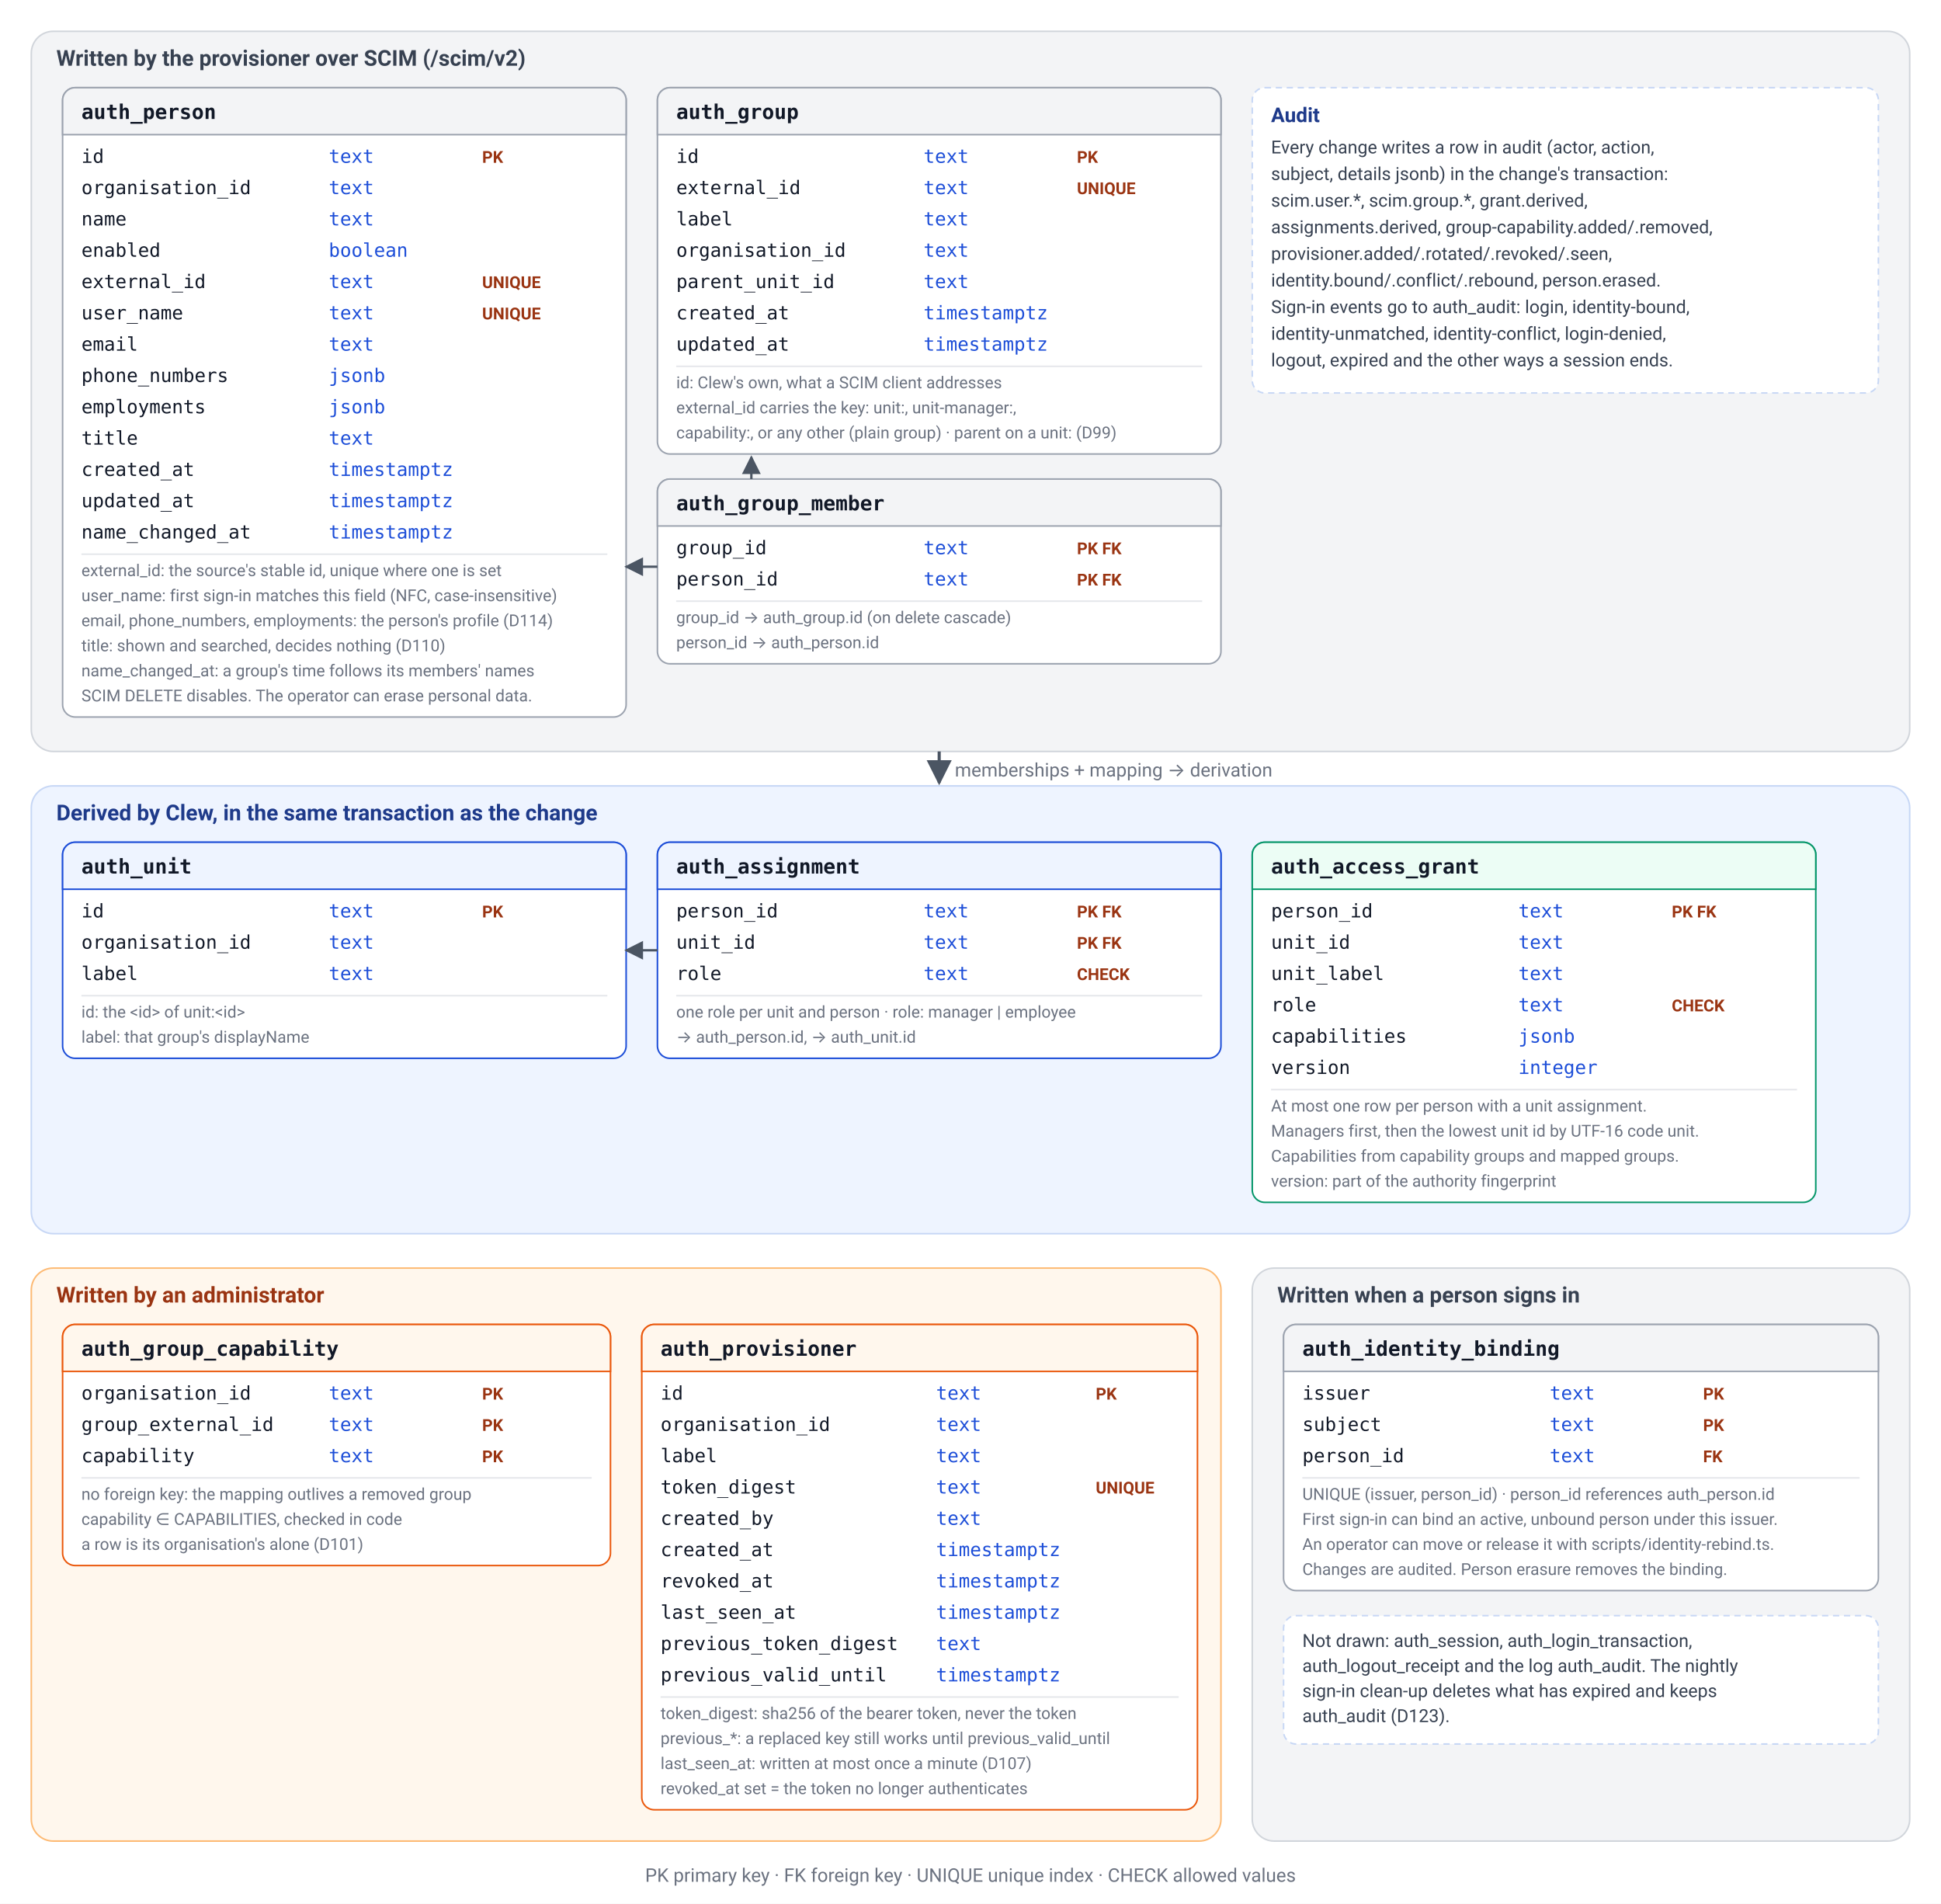
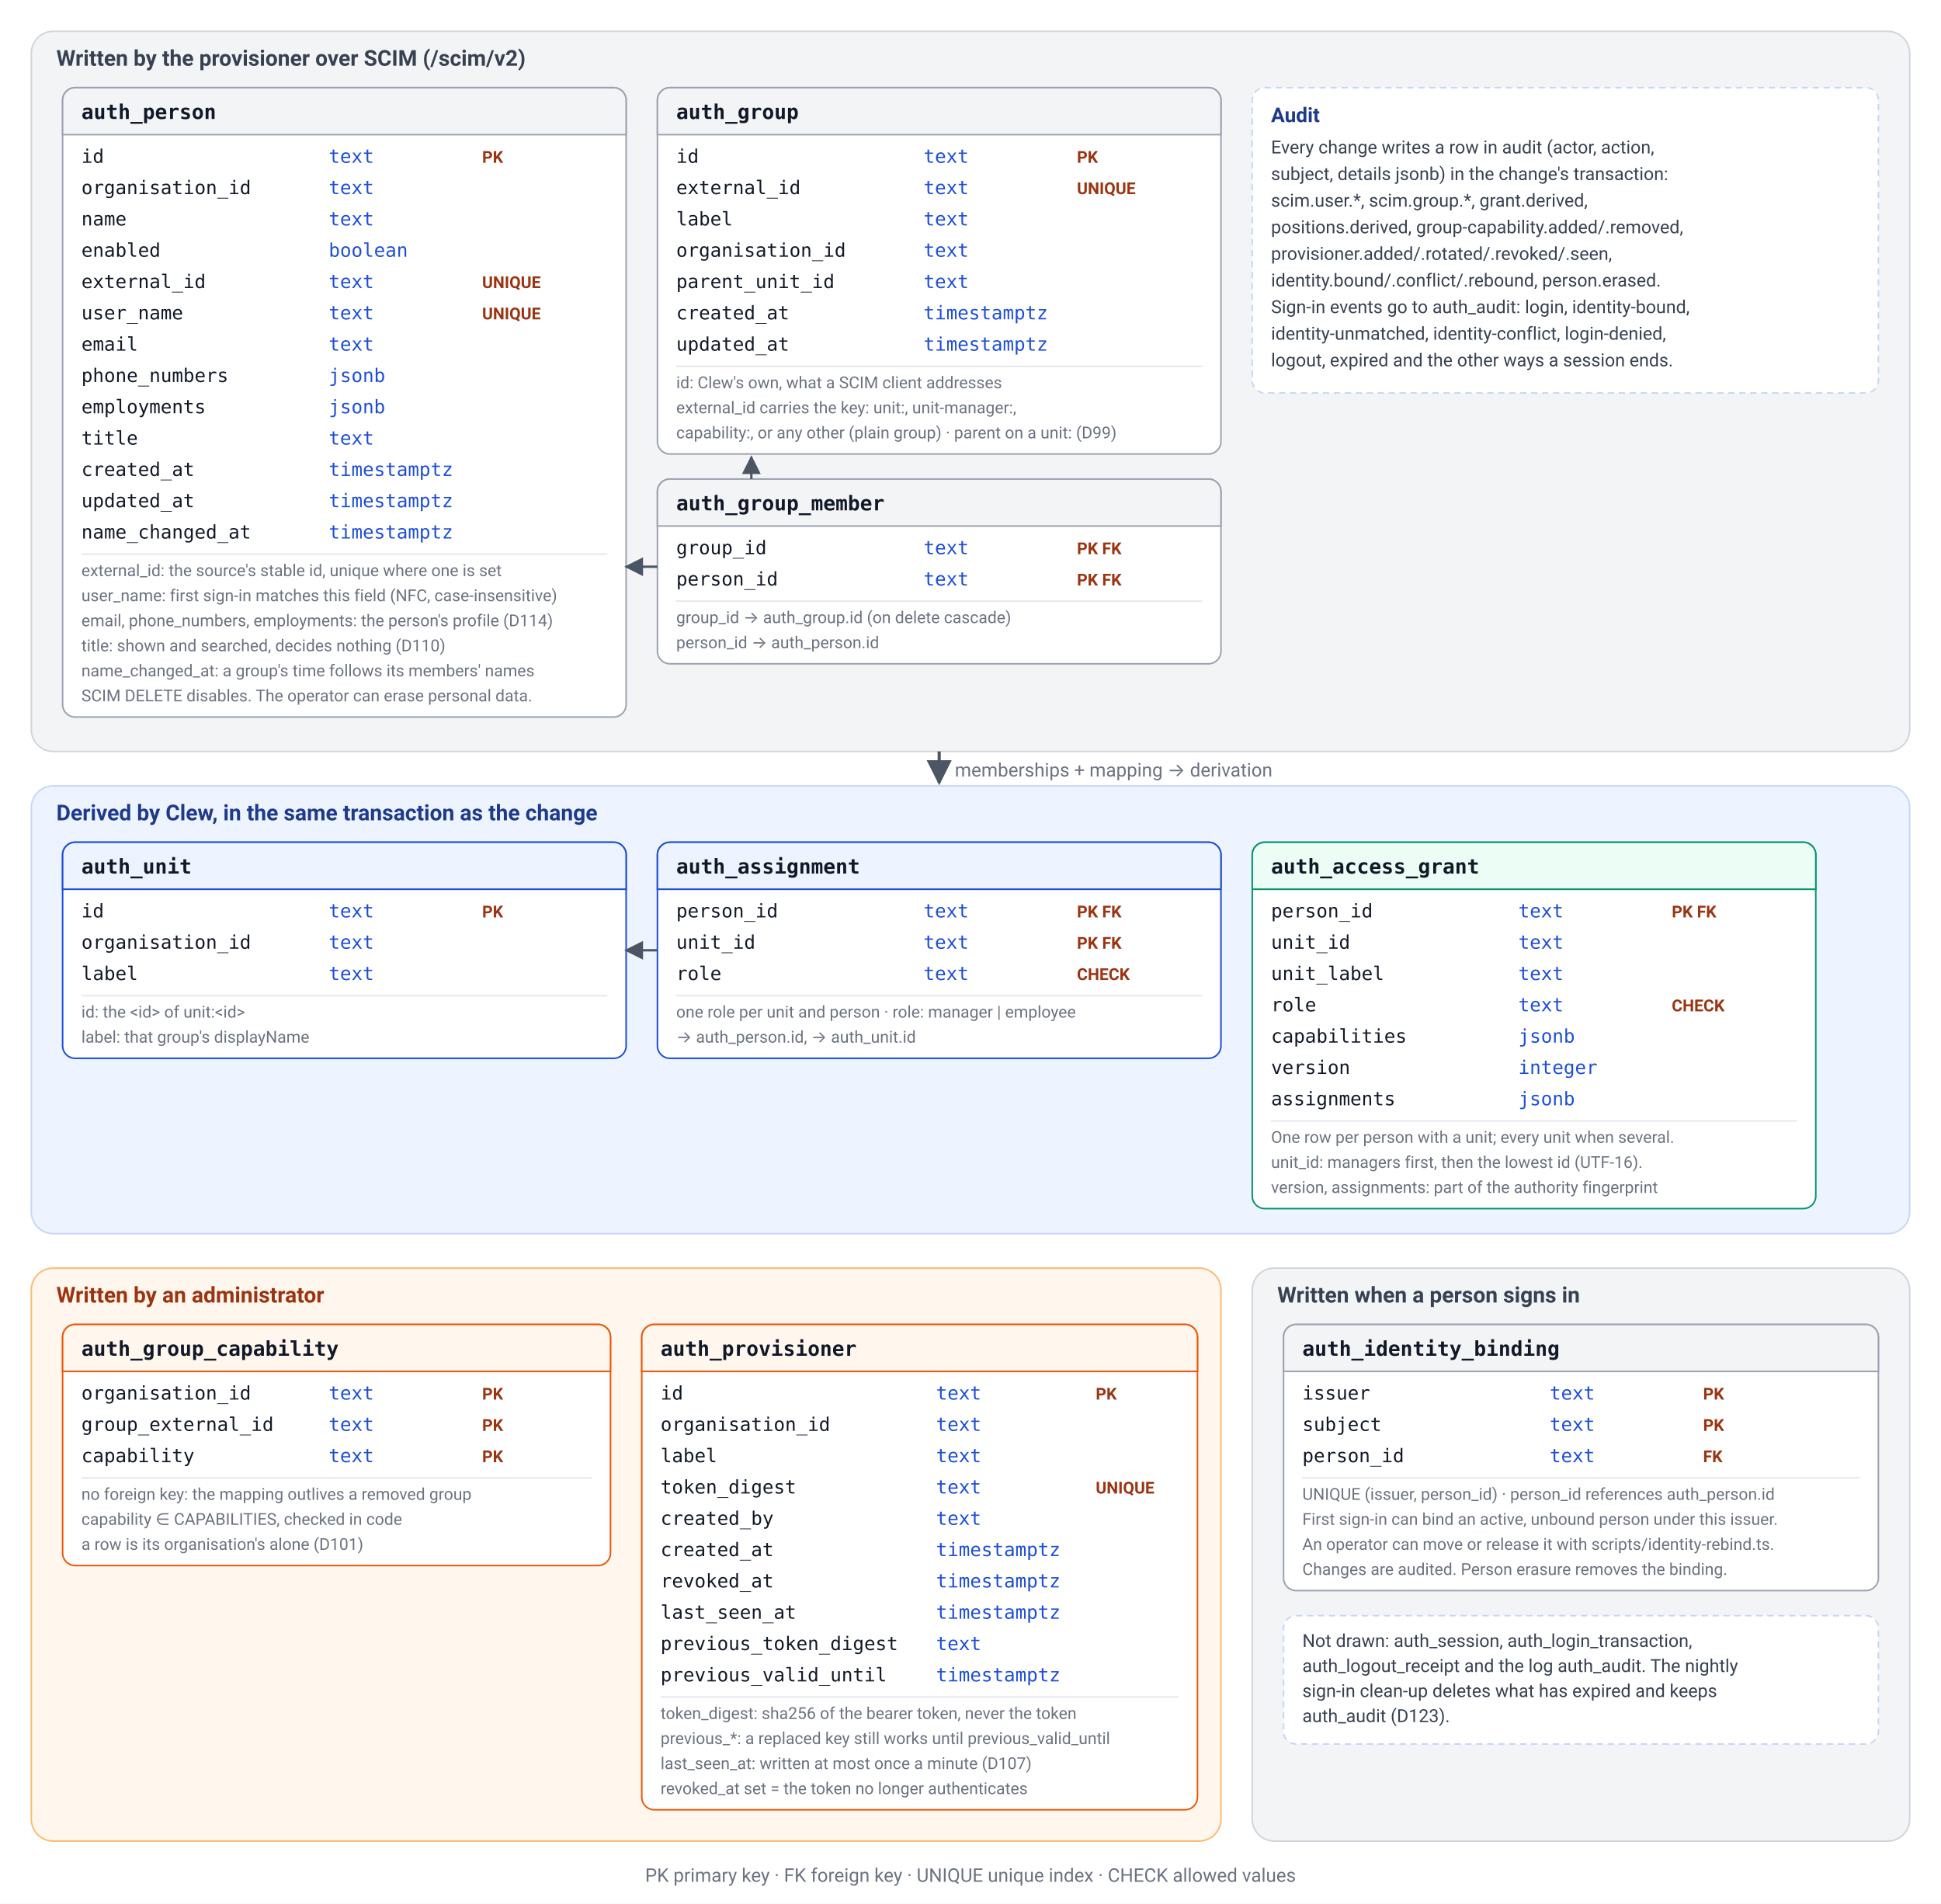
<svg xmlns="http://www.w3.org/2000/svg" width="1240" height="1216" viewBox="0 0 1240 1216" font-family="system-ui, -apple-system, Segoe UI, Roboto, sans-serif" font-size="13">
  <defs>
    <marker id="a" viewBox="0 0 10 10" refX="9" refY="5" markerWidth="8" markerHeight="8" orient="auto-start-reverse">
      <path d="M 0 0 L 10 5 L 0 10 z" fill="#4b5563" />
    </marker>
  </defs>
  <rect width="1240" height="1216" fill="#ffffff" />
  <rect x="20" y="20" width="1200" height="460" rx="14" fill="#f3f4f6" stroke="#d1d5db" />
  <text x="36" y="42" font-weight="600" font-size="14" fill="#374151">Written by the provisioner over SCIM (/scim/v2)</text>
  <rect x="40" y="56" width="360" height="402" rx="8" fill="#ffffff" stroke="#9ca3af" />
  <path d="M 48 56 H 392 a 8 8 0 0 1 8 8 V 86 H 40 V 64 a 8 8 0 0 1 8 -8 Z" fill="#f3f4f6" stroke="#9ca3af" />
  <text x="52" y="76" font-family="ui-monospace, SFMono-Regular, Menlo, monospace" font-weight="600" font-size="13" fill="#111827">auth_person</text>
  <text x="52" y="104" font-family="ui-monospace, SFMono-Regular, Menlo, monospace" font-size="12" fill="#111827">id</text>
  <text x="210" y="104" font-family="ui-monospace, SFMono-Regular, Menlo, monospace" font-size="12" fill="#1d4ed8">text</text>
  <text x="308" y="104" font-weight="600" font-size="10.5" fill="#9a3412">PK</text>
  <text x="52" y="124" font-family="ui-monospace, SFMono-Regular, Menlo, monospace" font-size="12" fill="#111827">organisation_id</text>
  <text x="210" y="124" font-family="ui-monospace, SFMono-Regular, Menlo, monospace" font-size="12" fill="#1d4ed8">text</text>
  <text x="52" y="144" font-family="ui-monospace, SFMono-Regular, Menlo, monospace" font-size="12" fill="#111827">name</text>
  <text x="210" y="144" font-family="ui-monospace, SFMono-Regular, Menlo, monospace" font-size="12" fill="#1d4ed8">text</text>
  <text x="52" y="164" font-family="ui-monospace, SFMono-Regular, Menlo, monospace" font-size="12" fill="#111827">enabled</text>
  <text x="210" y="164" font-family="ui-monospace, SFMono-Regular, Menlo, monospace" font-size="12" fill="#1d4ed8">boolean</text>
  <text x="52" y="184" font-family="ui-monospace, SFMono-Regular, Menlo, monospace" font-size="12" fill="#111827">external_id</text>
  <text x="210" y="184" font-family="ui-monospace, SFMono-Regular, Menlo, monospace" font-size="12" fill="#1d4ed8">text</text>
  <text x="308" y="184" font-weight="600" font-size="10.5" fill="#9a3412">UNIQUE</text>
  <text x="52" y="204" font-family="ui-monospace, SFMono-Regular, Menlo, monospace" font-size="12" fill="#111827">user_name</text>
  <text x="210" y="204" font-family="ui-monospace, SFMono-Regular, Menlo, monospace" font-size="12" fill="#1d4ed8">text</text>
  <text x="308" y="204" font-weight="600" font-size="10.5" fill="#9a3412">UNIQUE</text>
  <text x="52" y="224" font-family="ui-monospace, SFMono-Regular, Menlo, monospace" font-size="12" fill="#111827">email</text>
  <text x="210" y="224" font-family="ui-monospace, SFMono-Regular, Menlo, monospace" font-size="12" fill="#1d4ed8">text</text>
  <text x="52" y="244" font-family="ui-monospace, SFMono-Regular, Menlo, monospace" font-size="12" fill="#111827">phone_numbers</text>
  <text x="210" y="244" font-family="ui-monospace, SFMono-Regular, Menlo, monospace" font-size="12" fill="#1d4ed8">jsonb</text>
  <text x="52" y="264" font-family="ui-monospace, SFMono-Regular, Menlo, monospace" font-size="12" fill="#111827">employments</text>
  <text x="210" y="264" font-family="ui-monospace, SFMono-Regular, Menlo, monospace" font-size="12" fill="#1d4ed8">jsonb</text>
  <text x="52" y="284" font-family="ui-monospace, SFMono-Regular, Menlo, monospace" font-size="12" fill="#111827">title</text>
  <text x="210" y="284" font-family="ui-monospace, SFMono-Regular, Menlo, monospace" font-size="12" fill="#1d4ed8">text</text>
  <text x="52" y="304" font-family="ui-monospace, SFMono-Regular, Menlo, monospace" font-size="12" fill="#111827">created_at</text>
  <text x="210" y="304" font-family="ui-monospace, SFMono-Regular, Menlo, monospace" font-size="12" fill="#1d4ed8">timestamptz</text>
  <text x="52" y="324" font-family="ui-monospace, SFMono-Regular, Menlo, monospace" font-size="12" fill="#111827">updated_at</text>
  <text x="210" y="324" font-family="ui-monospace, SFMono-Regular, Menlo, monospace" font-size="12" fill="#1d4ed8">timestamptz</text>
  <text x="52" y="344" font-family="ui-monospace, SFMono-Regular, Menlo, monospace" font-size="12" fill="#111827">name_changed_at</text>
  <text x="210" y="344" font-family="ui-monospace, SFMono-Regular, Menlo, monospace" font-size="12" fill="#1d4ed8">timestamptz</text>
  <line x1="52" y1="354" x2="388" y2="354" stroke="#e5e7eb" />
  <text x="52" y="368" font-size="10.5" fill="#6b7280">external_id: the source's stable id, unique where one is set</text>
  <text x="52" y="384" font-size="10.5" fill="#6b7280">user_name: first sign-in matches this field (NFC, case-insensitive)</text>
  <text x="52" y="400" font-size="10.5" fill="#6b7280">email, phone_numbers, employments: the person's profile (D114)</text>
  <text x="52" y="416" font-size="10.5" fill="#6b7280">title: shown and searched, decides nothing (D110)</text>
  <text x="52" y="432" font-size="10.5" fill="#6b7280">name_changed_at: a group's time follows its members' names</text>
  <text x="52" y="448" font-size="10.5" fill="#6b7280">SCIM DELETE disables. The operator can erase personal data.</text>
  <rect x="420" y="56" width="360" height="234" rx="8" fill="#ffffff" stroke="#9ca3af" />
  <path d="M 428 56 H 772 a 8 8 0 0 1 8 8 V 86 H 420 V 64 a 8 8 0 0 1 8 -8 Z" fill="#f3f4f6" stroke="#9ca3af" />
  <text x="432" y="76" font-family="ui-monospace, SFMono-Regular, Menlo, monospace" font-weight="600" font-size="13" fill="#111827">auth_group</text>
  <text x="432" y="104" font-family="ui-monospace, SFMono-Regular, Menlo, monospace" font-size="12" fill="#111827">id</text>
  <text x="590" y="104" font-family="ui-monospace, SFMono-Regular, Menlo, monospace" font-size="12" fill="#1d4ed8">text</text>
  <text x="688" y="104" font-weight="600" font-size="10.5" fill="#9a3412">PK</text>
  <text x="432" y="124" font-family="ui-monospace, SFMono-Regular, Menlo, monospace" font-size="12" fill="#111827">external_id</text>
  <text x="590" y="124" font-family="ui-monospace, SFMono-Regular, Menlo, monospace" font-size="12" fill="#1d4ed8">text</text>
  <text x="688" y="124" font-weight="600" font-size="10.5" fill="#9a3412">UNIQUE</text>
  <text x="432" y="144" font-family="ui-monospace, SFMono-Regular, Menlo, monospace" font-size="12" fill="#111827">label</text>
  <text x="590" y="144" font-family="ui-monospace, SFMono-Regular, Menlo, monospace" font-size="12" fill="#1d4ed8">text</text>
  <text x="432" y="164" font-family="ui-monospace, SFMono-Regular, Menlo, monospace" font-size="12" fill="#111827">organisation_id</text>
  <text x="590" y="164" font-family="ui-monospace, SFMono-Regular, Menlo, monospace" font-size="12" fill="#1d4ed8">text</text>
  <text x="432" y="184" font-family="ui-monospace, SFMono-Regular, Menlo, monospace" font-size="12" fill="#111827">parent_unit_id</text>
  <text x="590" y="184" font-family="ui-monospace, SFMono-Regular, Menlo, monospace" font-size="12" fill="#1d4ed8">text</text>
  <text x="432" y="204" font-family="ui-monospace, SFMono-Regular, Menlo, monospace" font-size="12" fill="#111827">created_at</text>
  <text x="590" y="204" font-family="ui-monospace, SFMono-Regular, Menlo, monospace" font-size="12" fill="#1d4ed8">timestamptz</text>
  <text x="432" y="224" font-family="ui-monospace, SFMono-Regular, Menlo, monospace" font-size="12" fill="#111827">updated_at</text>
  <text x="590" y="224" font-family="ui-monospace, SFMono-Regular, Menlo, monospace" font-size="12" fill="#1d4ed8">timestamptz</text>
  <line x1="432" y1="234" x2="768" y2="234" stroke="#e5e7eb" />
  <text x="432" y="248" font-size="10.5" fill="#6b7280">id: Clew's own, what a SCIM client addresses</text>
  <text x="432" y="264" font-size="10.5" fill="#6b7280">external_id carries the key: unit:, unit-manager:,</text>
  <text x="432" y="280" font-size="10.5" fill="#6b7280">capability:, or any other (plain group) · parent on a unit: (D99)</text>
  <rect x="420" y="306" width="360" height="118" rx="8" fill="#ffffff" stroke="#9ca3af" />
  <path d="M 428 306 H 772 a 8 8 0 0 1 8 8 V 336 H 420 V 314 a 8 8 0 0 1 8 -8 Z" fill="#f3f4f6" stroke="#9ca3af" />
  <text x="432" y="326" font-family="ui-monospace, SFMono-Regular, Menlo, monospace" font-weight="600" font-size="13" fill="#111827">auth_group_member</text>
  <text x="432" y="354" font-family="ui-monospace, SFMono-Regular, Menlo, monospace" font-size="12" fill="#111827">group_id</text>
  <text x="590" y="354" font-family="ui-monospace, SFMono-Regular, Menlo, monospace" font-size="12" fill="#1d4ed8">text</text>
  <text x="688" y="354" font-weight="600" font-size="10.5" fill="#9a3412">PK FK</text>
  <text x="432" y="374" font-family="ui-monospace, SFMono-Regular, Menlo, monospace" font-size="12" fill="#111827">person_id</text>
  <text x="590" y="374" font-family="ui-monospace, SFMono-Regular, Menlo, monospace" font-size="12" fill="#1d4ed8">text</text>
  <text x="688" y="374" font-weight="600" font-size="10.5" fill="#9a3412">PK FK</text>
  <line x1="432" y1="384" x2="768" y2="384" stroke="#e5e7eb" />
  <text x="432" y="398" font-size="10.5" fill="#6b7280">group_id → auth_group.id (on delete cascade)</text>
  <text x="432" y="414" font-size="10.5" fill="#6b7280">person_id → auth_person.id</text>
  <line x1="480" y1="306" x2="480" y2="292" stroke="#4b5563" stroke-width="1.5" marker-end="url(#a)" />
  <line x1="420" y1="362" x2="400" y2="362" stroke="#4b5563" stroke-width="1.5" marker-end="url(#a)" />
  <rect x="800" y="56" width="400" height="195" rx="8" fill="#ffffff" stroke="#c7d7f5" stroke-dasharray="4 3" />
  <text x="812" y="78" font-weight="600" fill="#1e3a8a">Audit</text>
  <text x="812" y="98" font-size="11.5" fill="#374151">Every change writes a row in audit (actor, action,</text>
  <text x="812" y="115" font-size="11.5" fill="#374151">subject, details jsonb) in the change's transaction:</text>
  <text x="812" y="132" font-size="11.5" fill="#374151">scim.user.*, scim.group.*, grant.derived,</text>
-   <text x="812" y="149" font-size="11.5" fill="#374151">assignments.derived, group-capability.added/.removed,</text>
+   <text x="812" y="149" font-size="11.5" fill="#374151">positions.derived, group-capability.added/.removed,</text>
  <text x="812" y="166" font-size="11.5" fill="#374151">provisioner.added/.rotated/.revoked/.seen,</text>
  <text x="812" y="183" font-size="11.5" fill="#374151">identity.bound/.conflict/.rebound, person.erased.</text>
  <text x="812" y="200" font-size="11.5" fill="#374151">Sign-in events go to auth_audit: login, identity-bound,</text>
  <text x="812" y="217" font-size="11.5" fill="#374151">identity-unmatched, identity-conflict, login-denied,</text>
  <text x="812" y="234" font-size="11.5" fill="#374151">logout, expired and the other ways a session ends.</text>
  <rect x="20" y="502" width="1200" height="286" rx="14" fill="#eef4ff" stroke="#c7d7f5" />
  <text x="36" y="524" font-weight="600" font-size="14" fill="#1e3a8a">Derived by Clew, in the same transaction as the change</text>
  <rect x="40" y="538" width="360" height="138" rx="8" fill="#ffffff" stroke="#1d4ed8" />
  <path d="M 48 538 H 392 a 8 8 0 0 1 8 8 V 568 H 40 V 546 a 8 8 0 0 1 8 -8 Z" fill="#eef4ff" stroke="#1d4ed8" />
  <text x="52" y="558" font-family="ui-monospace, SFMono-Regular, Menlo, monospace" font-weight="600" font-size="13" fill="#111827">auth_unit</text>
  <text x="52" y="586" font-family="ui-monospace, SFMono-Regular, Menlo, monospace" font-size="12" fill="#111827">id</text>
  <text x="210" y="586" font-family="ui-monospace, SFMono-Regular, Menlo, monospace" font-size="12" fill="#1d4ed8">text</text>
  <text x="308" y="586" font-weight="600" font-size="10.5" fill="#9a3412">PK</text>
  <text x="52" y="606" font-family="ui-monospace, SFMono-Regular, Menlo, monospace" font-size="12" fill="#111827">organisation_id</text>
  <text x="210" y="606" font-family="ui-monospace, SFMono-Regular, Menlo, monospace" font-size="12" fill="#1d4ed8">text</text>
  <text x="52" y="626" font-family="ui-monospace, SFMono-Regular, Menlo, monospace" font-size="12" fill="#111827">label</text>
  <text x="210" y="626" font-family="ui-monospace, SFMono-Regular, Menlo, monospace" font-size="12" fill="#1d4ed8">text</text>
  <line x1="52" y1="636" x2="388" y2="636" stroke="#e5e7eb" />
  <text x="52" y="650" font-size="10.5" fill="#6b7280">id: the &lt;id&gt; of unit:&lt;id&gt;</text>
  <text x="52" y="666" font-size="10.5" fill="#6b7280">label: that group's displayName</text>
  <rect x="420" y="538" width="360" height="138" rx="8" fill="#ffffff" stroke="#1d4ed8" />
  <path d="M 428 538 H 772 a 8 8 0 0 1 8 8 V 568 H 420 V 546 a 8 8 0 0 1 8 -8 Z" fill="#eef4ff" stroke="#1d4ed8" />
  <text x="432" y="558" font-family="ui-monospace, SFMono-Regular, Menlo, monospace" font-weight="600" font-size="13" fill="#111827">auth_assignment</text>
  <text x="432" y="586" font-family="ui-monospace, SFMono-Regular, Menlo, monospace" font-size="12" fill="#111827">person_id</text>
  <text x="590" y="586" font-family="ui-monospace, SFMono-Regular, Menlo, monospace" font-size="12" fill="#1d4ed8">text</text>
  <text x="688" y="586" font-weight="600" font-size="10.5" fill="#9a3412">PK FK</text>
  <text x="432" y="606" font-family="ui-monospace, SFMono-Regular, Menlo, monospace" font-size="12" fill="#111827">unit_id</text>
  <text x="590" y="606" font-family="ui-monospace, SFMono-Regular, Menlo, monospace" font-size="12" fill="#1d4ed8">text</text>
  <text x="688" y="606" font-weight="600" font-size="10.5" fill="#9a3412">PK FK</text>
  <text x="432" y="626" font-family="ui-monospace, SFMono-Regular, Menlo, monospace" font-size="12" fill="#111827">role</text>
  <text x="590" y="626" font-family="ui-monospace, SFMono-Regular, Menlo, monospace" font-size="12" fill="#1d4ed8">text</text>
  <text x="688" y="626" font-weight="600" font-size="10.5" fill="#9a3412">CHECK</text>
  <line x1="432" y1="636" x2="768" y2="636" stroke="#e5e7eb" />
  <text x="432" y="650" font-size="10.5" fill="#6b7280">one role per unit and person · role: manager | employee</text>
  <text x="432" y="666" font-size="10.5" fill="#6b7280">→ auth_person.id, → auth_unit.id</text>
-   <rect x="800" y="538" width="360" height="230" rx="8" fill="#ffffff" stroke="#059669" />
+   <rect x="800" y="538" width="360" height="234" rx="8" fill="#ffffff" stroke="#059669" />
  <path d="M 808 538 H 1152 a 8 8 0 0 1 8 8 V 568 H 800 V 546 a 8 8 0 0 1 8 -8 Z" fill="#ecfdf5" stroke="#059669" />
  <text x="812" y="558" font-family="ui-monospace, SFMono-Regular, Menlo, monospace" font-weight="600" font-size="13" fill="#111827">auth_access_grant</text>
  <text x="812" y="586" font-family="ui-monospace, SFMono-Regular, Menlo, monospace" font-size="12" fill="#111827">person_id</text>
  <text x="970" y="586" font-family="ui-monospace, SFMono-Regular, Menlo, monospace" font-size="12" fill="#1d4ed8">text</text>
  <text x="1068" y="586" font-weight="600" font-size="10.5" fill="#9a3412">PK FK</text>
  <text x="812" y="606" font-family="ui-monospace, SFMono-Regular, Menlo, monospace" font-size="12" fill="#111827">unit_id</text>
  <text x="970" y="606" font-family="ui-monospace, SFMono-Regular, Menlo, monospace" font-size="12" fill="#1d4ed8">text</text>
  <text x="812" y="626" font-family="ui-monospace, SFMono-Regular, Menlo, monospace" font-size="12" fill="#111827">unit_label</text>
  <text x="970" y="626" font-family="ui-monospace, SFMono-Regular, Menlo, monospace" font-size="12" fill="#1d4ed8">text</text>
  <text x="812" y="646" font-family="ui-monospace, SFMono-Regular, Menlo, monospace" font-size="12" fill="#111827">role</text>
  <text x="970" y="646" font-family="ui-monospace, SFMono-Regular, Menlo, monospace" font-size="12" fill="#1d4ed8">text</text>
  <text x="1068" y="646" font-weight="600" font-size="10.5" fill="#9a3412">CHECK</text>
  <text x="812" y="666" font-family="ui-monospace, SFMono-Regular, Menlo, monospace" font-size="12" fill="#111827">capabilities</text>
  <text x="970" y="666" font-family="ui-monospace, SFMono-Regular, Menlo, monospace" font-size="12" fill="#1d4ed8">jsonb</text>
  <text x="812" y="686" font-family="ui-monospace, SFMono-Regular, Menlo, monospace" font-size="12" fill="#111827">version</text>
  <text x="970" y="686" font-family="ui-monospace, SFMono-Regular, Menlo, monospace" font-size="12" fill="#1d4ed8">integer</text>
-   <line x1="812" y1="696" x2="1148" y2="696" stroke="#e5e7eb" />
-   <text x="812" y="710" font-size="10.5" fill="#6b7280">At most one row per person with a unit assignment.</text>
-   <text x="812" y="726" font-size="10.5" fill="#6b7280">Managers first, then the lowest unit id by UTF-16 code unit.</text>
-   <text x="812" y="742" font-size="10.5" fill="#6b7280">Capabilities from capability groups and mapped groups.</text>
-   <text x="812" y="758" font-size="10.5" fill="#6b7280">version: part of the authority fingerprint</text>
+   <text x="812" y="706" font-family="ui-monospace, SFMono-Regular, Menlo, monospace" font-size="12" fill="#111827">assignments</text>
+   <text x="970" y="706" font-family="ui-monospace, SFMono-Regular, Menlo, monospace" font-size="12" fill="#1d4ed8">jsonb</text>
+   <line x1="812" y1="716" x2="1148" y2="716" stroke="#e5e7eb" />
+   <text x="812" y="730" font-size="10.5" fill="#6b7280">One row per person with a unit; every unit when several.</text>
+   <text x="812" y="746" font-size="10.5" fill="#6b7280">unit_id: managers first, then the lowest id (UTF-16).</text>
+   <text x="812" y="762" font-size="10.5" fill="#6b7280">version, assignments: part of the authority fingerprint</text>
  <line x1="420" y1="607" x2="400" y2="607" stroke="#4b5563" stroke-width="1.5" marker-end="url(#a)" />
  <line x1="600" y1="480" x2="600" y2="500" stroke="#4b5563" stroke-width="2" marker-end="url(#a)" />
  <text x="610" y="496" font-size="12" fill="#6b7280">memberships + mapping → derivation</text>
  <rect x="20" y="810" width="760" height="366" rx="14" fill="#fff7ed" stroke="#fdba74" />
  <text x="36" y="832" font-weight="600" font-size="14" fill="#9a3412">Written by an administrator</text>
  <rect x="800" y="810" width="420" height="366" rx="14" fill="#f3f4f6" stroke="#d1d5db" />
  <text x="816" y="832" font-weight="600" font-size="14" fill="#374151">Written when a person signs in</text>
  <rect x="40" y="846" width="350" height="154" rx="8" fill="#ffffff" stroke="#ea580c" />
  <path d="M 48 846 H 382 a 8 8 0 0 1 8 8 V 876 H 40 V 854 a 8 8 0 0 1 8 -8 Z" fill="#fff7ed" stroke="#ea580c" />
  <text x="52" y="866" font-family="ui-monospace, SFMono-Regular, Menlo, monospace" font-weight="600" font-size="13" fill="#111827">auth_group_capability</text>
  <text x="52" y="894" font-family="ui-monospace, SFMono-Regular, Menlo, monospace" font-size="12" fill="#111827">organisation_id</text>
  <text x="210" y="894" font-family="ui-monospace, SFMono-Regular, Menlo, monospace" font-size="12" fill="#1d4ed8">text</text>
  <text x="308" y="894" font-weight="600" font-size="10.5" fill="#9a3412">PK</text>
  <text x="52" y="914" font-family="ui-monospace, SFMono-Regular, Menlo, monospace" font-size="12" fill="#111827">group_external_id</text>
  <text x="210" y="914" font-family="ui-monospace, SFMono-Regular, Menlo, monospace" font-size="12" fill="#1d4ed8">text</text>
  <text x="308" y="914" font-weight="600" font-size="10.5" fill="#9a3412">PK</text>
  <text x="52" y="934" font-family="ui-monospace, SFMono-Regular, Menlo, monospace" font-size="12" fill="#111827">capability</text>
  <text x="210" y="934" font-family="ui-monospace, SFMono-Regular, Menlo, monospace" font-size="12" fill="#1d4ed8">text</text>
  <text x="308" y="934" font-weight="600" font-size="10.5" fill="#9a3412">PK</text>
  <line x1="52" y1="944" x2="378" y2="944" stroke="#e5e7eb" />
  <text x="52" y="958" font-size="10.5" fill="#6b7280">no foreign key: the mapping outlives a removed group</text>
  <text x="52" y="974" font-size="10.5" fill="#6b7280">capability ∈ CAPABILITIES, checked in code</text>
  <text x="52" y="990" font-size="10.5" fill="#6b7280">a row is its organisation's alone (D101)</text>
  <rect x="410" y="846" width="355" height="310" rx="8" fill="#ffffff" stroke="#ea580c" />
  <path d="M 418 846 H 757 a 8 8 0 0 1 8 8 V 876 H 410 V 854 a 8 8 0 0 1 8 -8 Z" fill="#fff7ed" stroke="#ea580c" />
  <text x="422" y="866" font-family="ui-monospace, SFMono-Regular, Menlo, monospace" font-weight="600" font-size="13" fill="#111827">auth_provisioner</text>
  <text x="422" y="894" font-family="ui-monospace, SFMono-Regular, Menlo, monospace" font-size="12" fill="#111827">id</text>
  <text x="598" y="894" font-family="ui-monospace, SFMono-Regular, Menlo, monospace" font-size="12" fill="#1d4ed8">text</text>
  <text x="700" y="894" font-weight="600" font-size="10.5" fill="#9a3412">PK</text>
  <text x="422" y="914" font-family="ui-monospace, SFMono-Regular, Menlo, monospace" font-size="12" fill="#111827">organisation_id</text>
  <text x="598" y="914" font-family="ui-monospace, SFMono-Regular, Menlo, monospace" font-size="12" fill="#1d4ed8">text</text>
  <text x="422" y="934" font-family="ui-monospace, SFMono-Regular, Menlo, monospace" font-size="12" fill="#111827">label</text>
  <text x="598" y="934" font-family="ui-monospace, SFMono-Regular, Menlo, monospace" font-size="12" fill="#1d4ed8">text</text>
  <text x="422" y="954" font-family="ui-monospace, SFMono-Regular, Menlo, monospace" font-size="12" fill="#111827">token_digest</text>
  <text x="598" y="954" font-family="ui-monospace, SFMono-Regular, Menlo, monospace" font-size="12" fill="#1d4ed8">text</text>
  <text x="700" y="954" font-weight="600" font-size="10.5" fill="#9a3412">UNIQUE</text>
  <text x="422" y="974" font-family="ui-monospace, SFMono-Regular, Menlo, monospace" font-size="12" fill="#111827">created_by</text>
  <text x="598" y="974" font-family="ui-monospace, SFMono-Regular, Menlo, monospace" font-size="12" fill="#1d4ed8">text</text>
  <text x="422" y="994" font-family="ui-monospace, SFMono-Regular, Menlo, monospace" font-size="12" fill="#111827">created_at</text>
  <text x="598" y="994" font-family="ui-monospace, SFMono-Regular, Menlo, monospace" font-size="12" fill="#1d4ed8">timestamptz</text>
  <text x="422" y="1014" font-family="ui-monospace, SFMono-Regular, Menlo, monospace" font-size="12" fill="#111827">revoked_at</text>
  <text x="598" y="1014" font-family="ui-monospace, SFMono-Regular, Menlo, monospace" font-size="12" fill="#1d4ed8">timestamptz</text>
  <text x="422" y="1034" font-family="ui-monospace, SFMono-Regular, Menlo, monospace" font-size="12" fill="#111827">last_seen_at</text>
  <text x="598" y="1034" font-family="ui-monospace, SFMono-Regular, Menlo, monospace" font-size="12" fill="#1d4ed8">timestamptz</text>
  <text x="422" y="1054" font-family="ui-monospace, SFMono-Regular, Menlo, monospace" font-size="12" fill="#111827">previous_token_digest</text>
  <text x="598" y="1054" font-family="ui-monospace, SFMono-Regular, Menlo, monospace" font-size="12" fill="#1d4ed8">text</text>
  <text x="422" y="1074" font-family="ui-monospace, SFMono-Regular, Menlo, monospace" font-size="12" fill="#111827">previous_valid_until</text>
  <text x="598" y="1074" font-family="ui-monospace, SFMono-Regular, Menlo, monospace" font-size="12" fill="#1d4ed8">timestamptz</text>
  <line x1="422" y1="1084" x2="753" y2="1084" stroke="#e5e7eb" />
  <text x="422" y="1098" font-size="10.5" fill="#6b7280">token_digest: sha256 of the bearer token, never the token</text>
  <text x="422" y="1114" font-size="10.5" fill="#6b7280">previous_*: a replaced key still works until previous_valid_until</text>
  <text x="422" y="1130" font-size="10.5" fill="#6b7280">last_seen_at: written at most once a minute (D107)</text>
  <text x="422" y="1146" font-size="10.5" fill="#6b7280">revoked_at set = the token no longer authenticates</text>
  <rect x="820" y="846" width="380" height="170" rx="8" fill="#ffffff" stroke="#9ca3af" />
  <path d="M 828 846 H 1192 a 8 8 0 0 1 8 8 V 876 H 820 V 854 a 8 8 0 0 1 8 -8 Z" fill="#f3f4f6" stroke="#9ca3af" />
  <text x="832" y="866" font-family="ui-monospace, SFMono-Regular, Menlo, monospace" font-weight="600" font-size="13" fill="#111827">auth_identity_binding</text>
  <text x="832" y="894" font-family="ui-monospace, SFMono-Regular, Menlo, monospace" font-size="12" fill="#111827">issuer</text>
  <text x="990" y="894" font-family="ui-monospace, SFMono-Regular, Menlo, monospace" font-size="12" fill="#1d4ed8">text</text>
  <text x="1088" y="894" font-weight="600" font-size="10.5" fill="#9a3412">PK</text>
  <text x="832" y="914" font-family="ui-monospace, SFMono-Regular, Menlo, monospace" font-size="12" fill="#111827">subject</text>
  <text x="990" y="914" font-family="ui-monospace, SFMono-Regular, Menlo, monospace" font-size="12" fill="#1d4ed8">text</text>
  <text x="1088" y="914" font-weight="600" font-size="10.5" fill="#9a3412">PK</text>
  <text x="832" y="934" font-family="ui-monospace, SFMono-Regular, Menlo, monospace" font-size="12" fill="#111827">person_id</text>
  <text x="990" y="934" font-family="ui-monospace, SFMono-Regular, Menlo, monospace" font-size="12" fill="#1d4ed8">text</text>
  <text x="1088" y="934" font-weight="600" font-size="10.5" fill="#9a3412">FK</text>
  <line x1="832" y1="944" x2="1188" y2="944" stroke="#e5e7eb" />
  <text x="832" y="958" font-size="10.5" fill="#6b7280">UNIQUE (issuer, person_id) · person_id references auth_person.id</text>
  <text x="832" y="974" font-size="10.5" fill="#6b7280">First sign-in can bind an active, unbound person under this issuer.</text>
  <text x="832" y="990" font-size="10.5" fill="#6b7280">An operator can move or release it with scripts/identity-rebind.ts.</text>
  <text x="832" y="1006" font-size="10.5" fill="#6b7280">Changes are audited. Person erasure removes the binding.</text>
  <rect x="820" y="1032" width="380" height="82" rx="8" fill="#ffffff" stroke="#c7d7f5" stroke-dasharray="4 3" />
  <text x="832" y="1052" font-size="11.5" fill="#374151">Not drawn: auth_session, auth_login_transaction,</text>
  <text x="832" y="1068" font-size="11.5" fill="#374151">auth_logout_receipt and the log auth_audit. The nightly</text>
  <text x="832" y="1084" font-size="11.5" fill="#374151">sign-in clean-up deletes what has expired and keeps</text>
  <text x="832" y="1100" font-size="11.5" fill="#374151">auth_audit (D123).</text>
  <text x="620" y="1202" text-anchor="middle" font-size="12" fill="#6b7280">PK primary key · FK foreign key · UNIQUE unique index · CHECK allowed values</text>
</svg>
